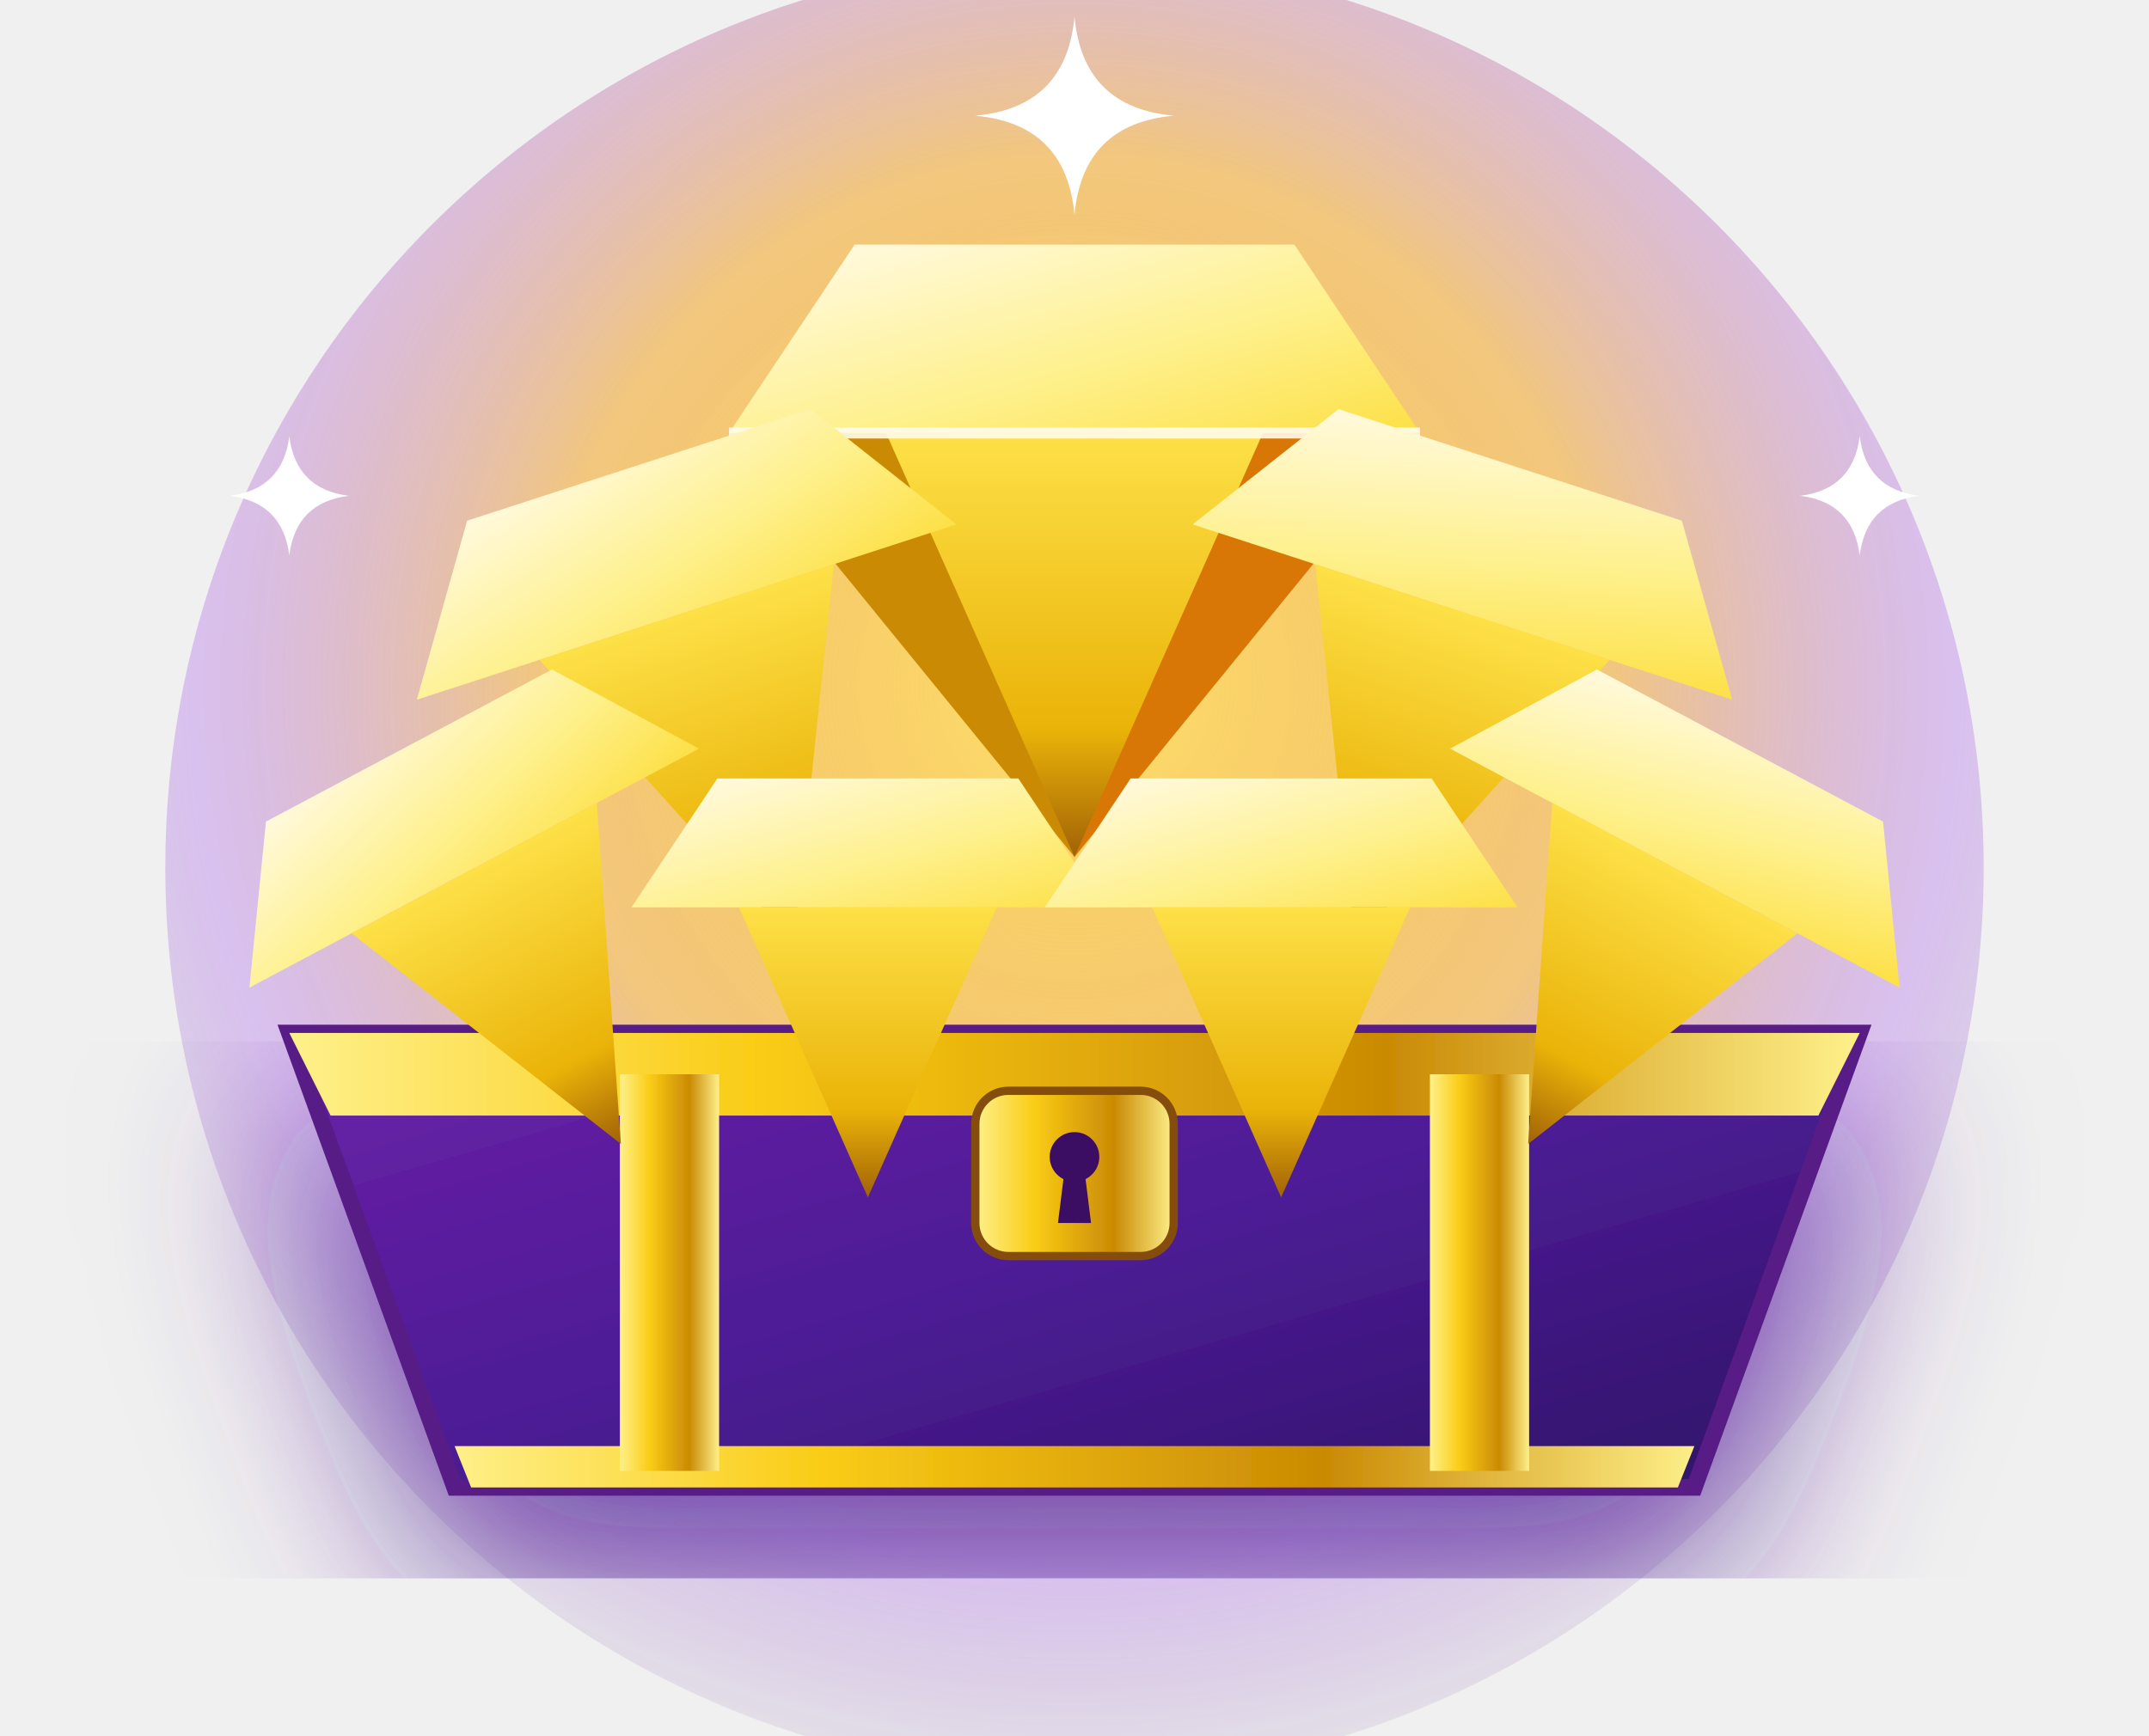
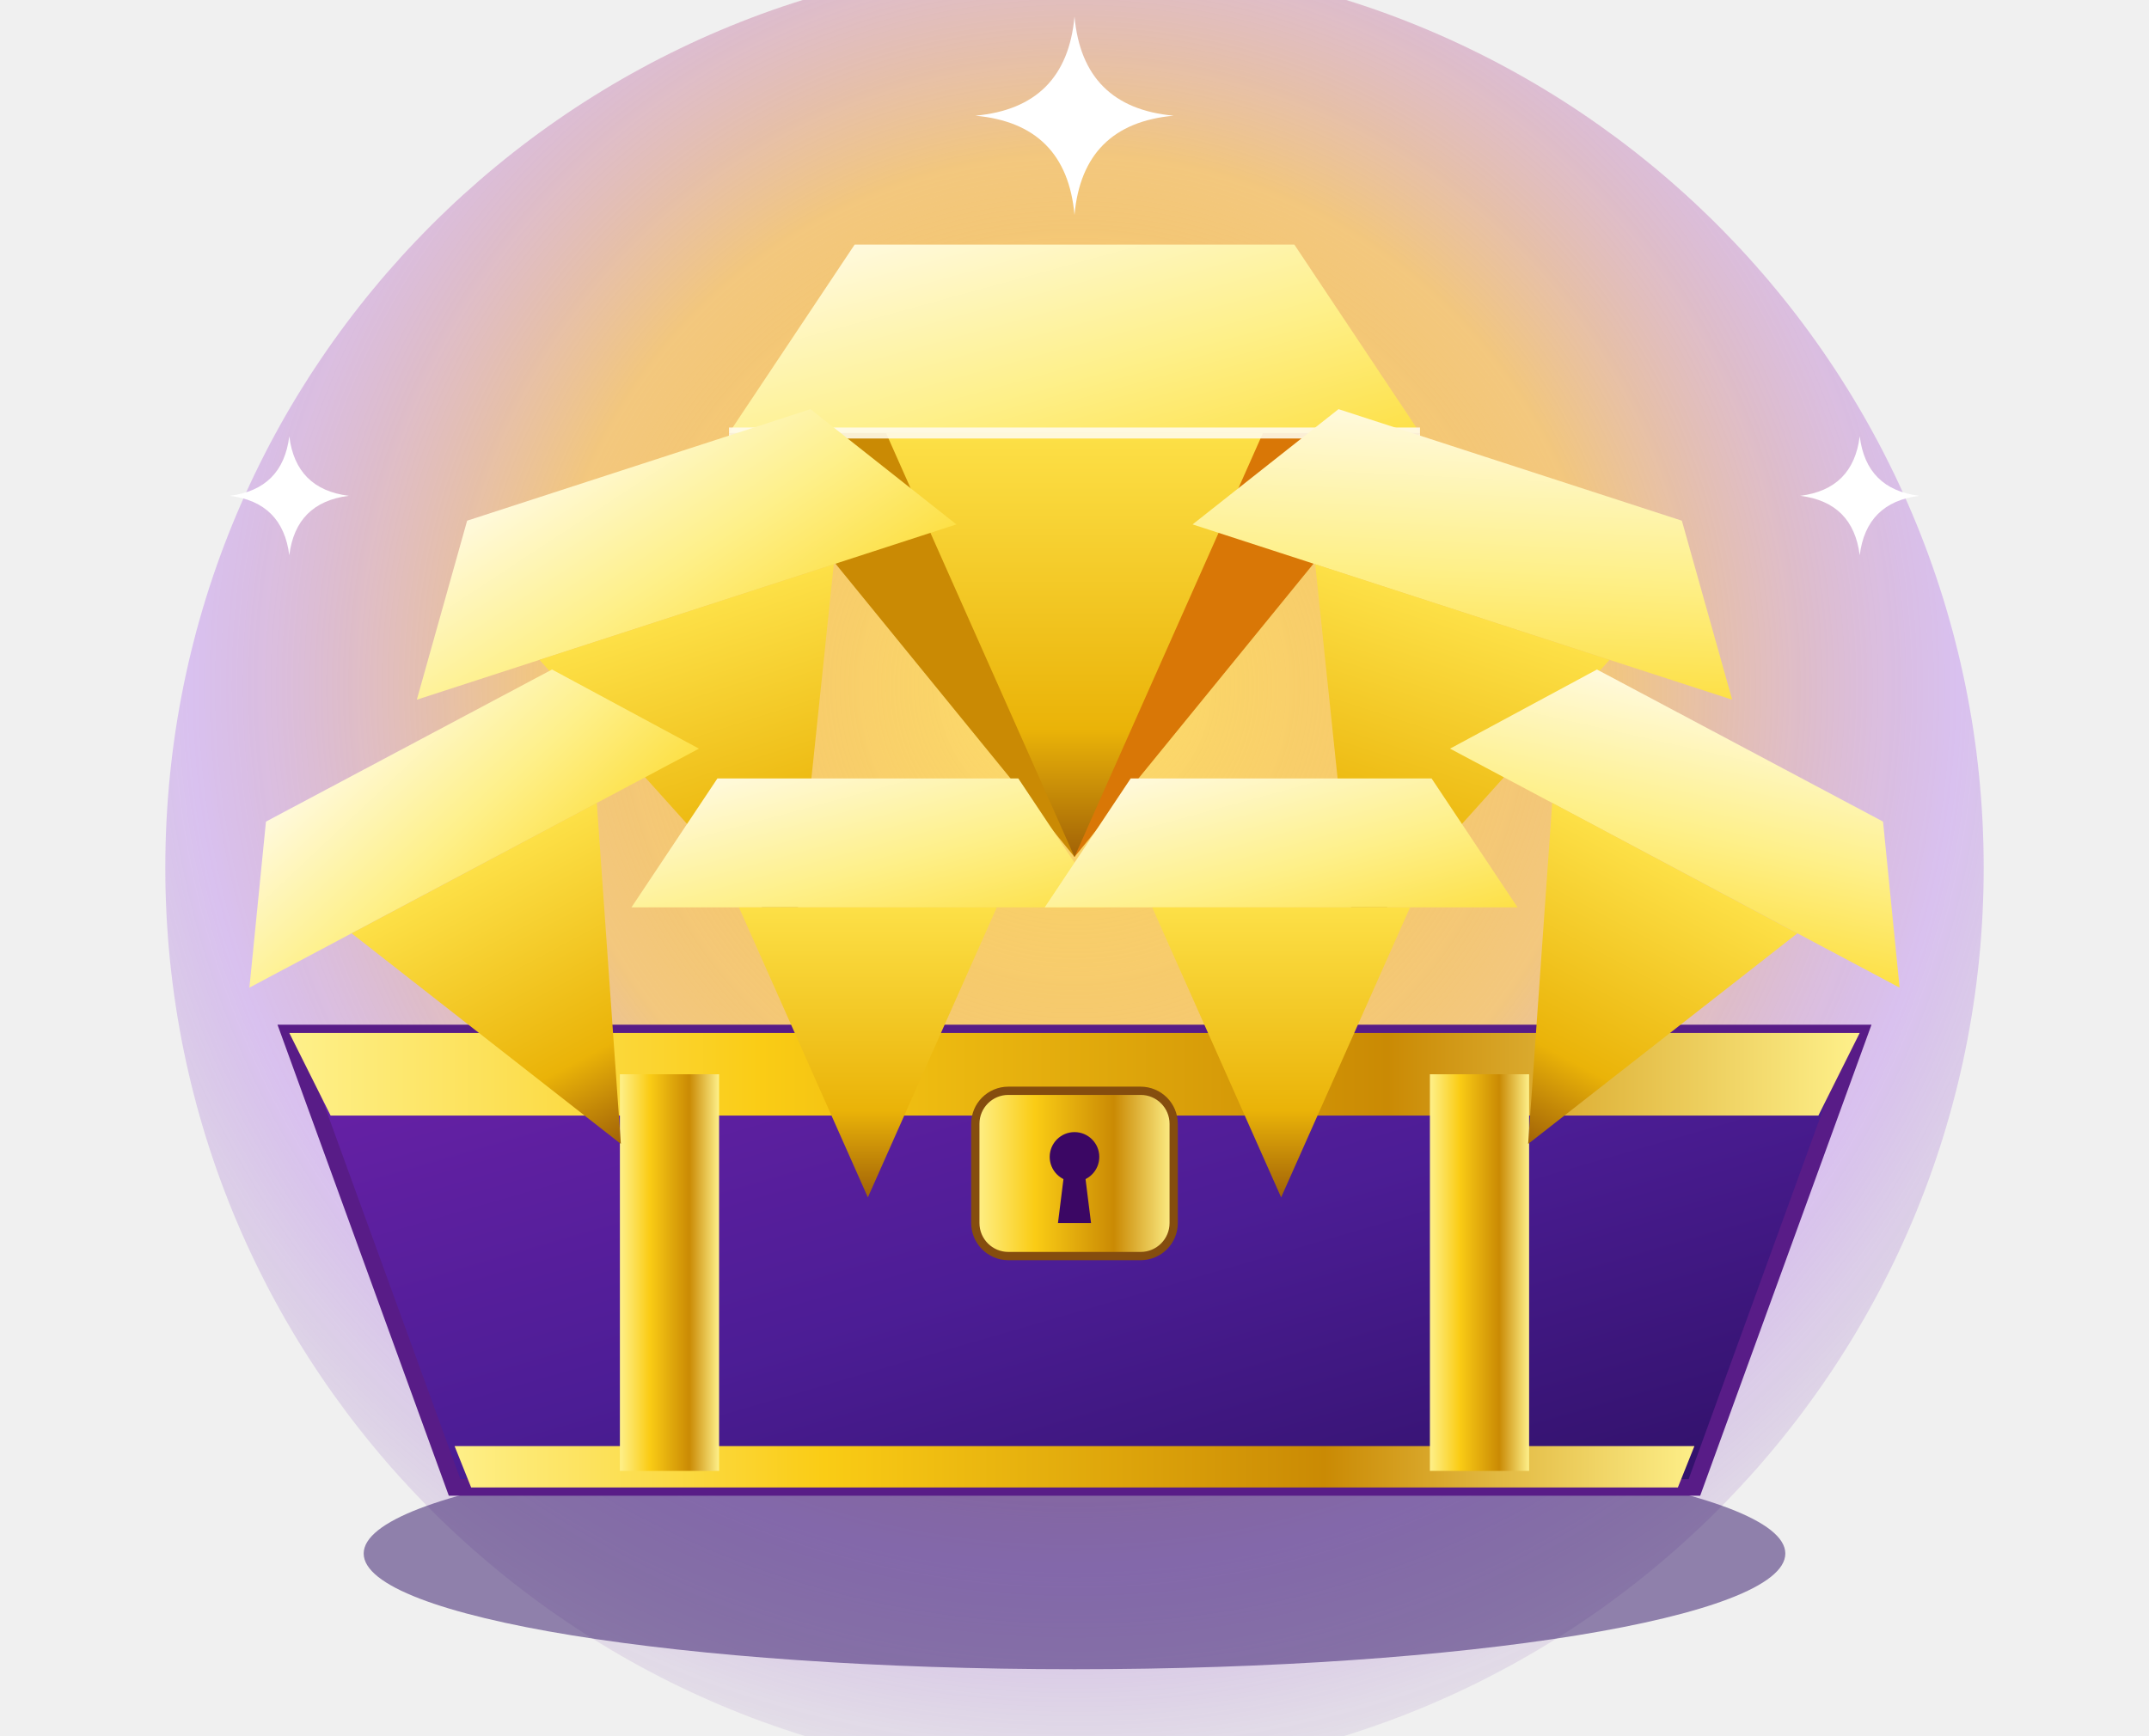
<svg xmlns="http://www.w3.org/2000/svg" viewBox="0 0 260 210" width="100%" height="100%">
  <defs>
    <radialGradient id="glow6" cx="50%" cy="40%" r="65%">
      <stop offset="0%" stop-color="#ffe066" stop-opacity="0.95" />
      <stop offset="45%" stop-color="#f59e0b" stop-opacity="0.5" />
      <stop offset="75%" stop-color="#9333ea" stop-opacity="0.25" />
      <stop offset="100%" stop-color="#3b0764" stop-opacity="0" />
    </radialGradient>
    <linearGradient id="gTop6" x1="0%" y1="0%" x2="100%" y2="100%">
      <stop offset="0%" stop-color="#fffbeb" />
      <stop offset="60%" stop-color="#fef08a" />
      <stop offset="100%" stop-color="#fde047" />
    </linearGradient>
    <linearGradient id="gCent6" x1="0%" y1="0%" x2="0%" y2="100%">
      <stop offset="0%" stop-color="#fde047" />
      <stop offset="70%" stop-color="#eab308" />
      <stop offset="100%" stop-color="#a16207" />
    </linearGradient>
    <linearGradient id="chestBody" x1="0%" y1="0%" x2="100%" y2="100%">
      <stop offset="0%" stop-color="#6b21a8" />
      <stop offset="50%" stop-color="#4c1d95" />
      <stop offset="100%" stop-color="#2e1065" />
    </linearGradient>
    <linearGradient id="chestGoldRim" x1="0%" y1="0%" x2="100%" y2="0%">
      <stop offset="0%" stop-color="#fef08a" />
      <stop offset="30%" stop-color="#facc15" />
      <stop offset="70%" stop-color="#ca8a04" />
      <stop offset="100%" stop-color="#fef08a" />
    </linearGradient>
-     <filter id="drop6" x="-20%" y="-20%" width="140%" height="140%">
-       <feDropShadow dx="0" dy="12" stdDeviation="12" flood-color="#4c1d95" flood-opacity="0.7" />
-     </filter>
  </defs>
  <circle cx="130" cy="105" r="110" fill="url(#glow6)" />
-   <g filter="url(#drop6)">
+   <ellipse cx="130" cy="188" rx="86" ry="14" fill="#2e1065" opacity="0.5" />
+   <g>
    <path d="M35,125 L225,125 L205,180 L55,180 Z" fill="url(#chestBody)" stroke="#581c87" stroke-width="2" />
    <path d="M35,125 L225,125 L220,135 L40,135 Z" fill="url(#chestGoldRim)" />
    <path d="M55,175 L205,175 L203,180 L57,180 Z" fill="url(#chestGoldRim)" />
    <rect x="75" y="130" width="12" height="48" fill="url(#chestGoldRim)" />
    <rect x="173" y="130" width="12" height="48" fill="url(#chestGoldRim)" />
    <rect x="118" y="132" width="24" height="20" rx="4" fill="url(#chestGoldRim)" stroke="#854d0e" stroke-width="1" />
    <circle cx="130" cy="140" r="3" fill="#3b0764" />
    <polygon points="129,140 131,140 132,148 128,148" fill="#3b0764" />
  </g>
  <g transform="translate(130, 60) scale(0.95) translate(-80, -80)">
    <polygon points="52,48 108,48 124,72 36,72" fill="url(#gTop6)" />
    <polygon points="36,72 80,72 80,126" fill="#ca8a04" />
    <polygon points="124,72 80,72 80,126" fill="#d97706" />
    <polygon points="56,72 104,72 80,126" fill="url(#gCent6)" />
    <line x1="36" y1="72" x2="124" y2="72" stroke="#fffbeb" stroke-width="1.4" opacity="0.9" />
  </g>
  <g transform="translate(85, 80) rotate(-18) scale(0.78) translate(-80, -80)">
    <polygon points="52,48 108,48 124,72 36,72" fill="url(#gTop6)" />
    <polygon points="56,72 104,72 80,126" fill="url(#gCent6)" />
  </g>
  <g transform="translate(175, 80) rotate(18) scale(0.78) translate(-80, -80)">
    <polygon points="52,48 108,48 124,72 36,72" fill="url(#gTop6)" />
    <polygon points="56,72 104,72 80,126" fill="url(#gCent6)" />
  </g>
  <g transform="translate(60, 110) rotate(-28) scale(0.7) translate(-80, -80)">
    <polygon points="52,48 108,48 124,72 36,72" fill="url(#gTop6)" />
    <polygon points="56,72 104,72 80,126" fill="url(#gCent6)" />
  </g>
  <g transform="translate(200, 110) rotate(28) scale(0.7) translate(-80, -80)">
    <polygon points="52,48 108,48 124,72 36,72" fill="url(#gTop6)" />
    <polygon points="56,72 104,72 80,126" fill="url(#gCent6)" />
  </g>
  <g transform="translate(105, 115) scale(0.65) translate(-80, -80)">
    <polygon points="52,48 108,48 124,72 36,72" fill="url(#gTop6)" />
    <polygon points="56,72 104,72 80,126" fill="url(#gCent6)" />
  </g>
  <g transform="translate(155, 115) scale(0.65) translate(-80, -80)">
    <polygon points="52,48 108,48 124,72 36,72" fill="url(#gTop6)" />
    <polygon points="56,72 104,72 80,126" fill="url(#gCent6)" />
  </g>
  <g transform="translate(130, 14)">
    <path d="M0,-12 Q1,-1 12,0 Q1,1 0,12 Q-1,1 -12,0 Q-1,-1 0,-12 Z" fill="#ffffff" />
  </g>
  <g transform="translate(225, 60) scale(0.8)">
    <path d="M0,-9 Q1,-1 9,0 Q1,1 0,9 Q-1,1 -9,0 Q-1,-1 0,-9 Z" fill="#ffffff" />
  </g>
  <g transform="translate(35, 60) scale(0.8)">
    <path d="M0,-9 Q1,-1 9,0 Q1,1 0,9 Q-1,1 -9,0 Q-1,-1 0,-9 Z" fill="#ffffff" />
  </g>
</svg>
